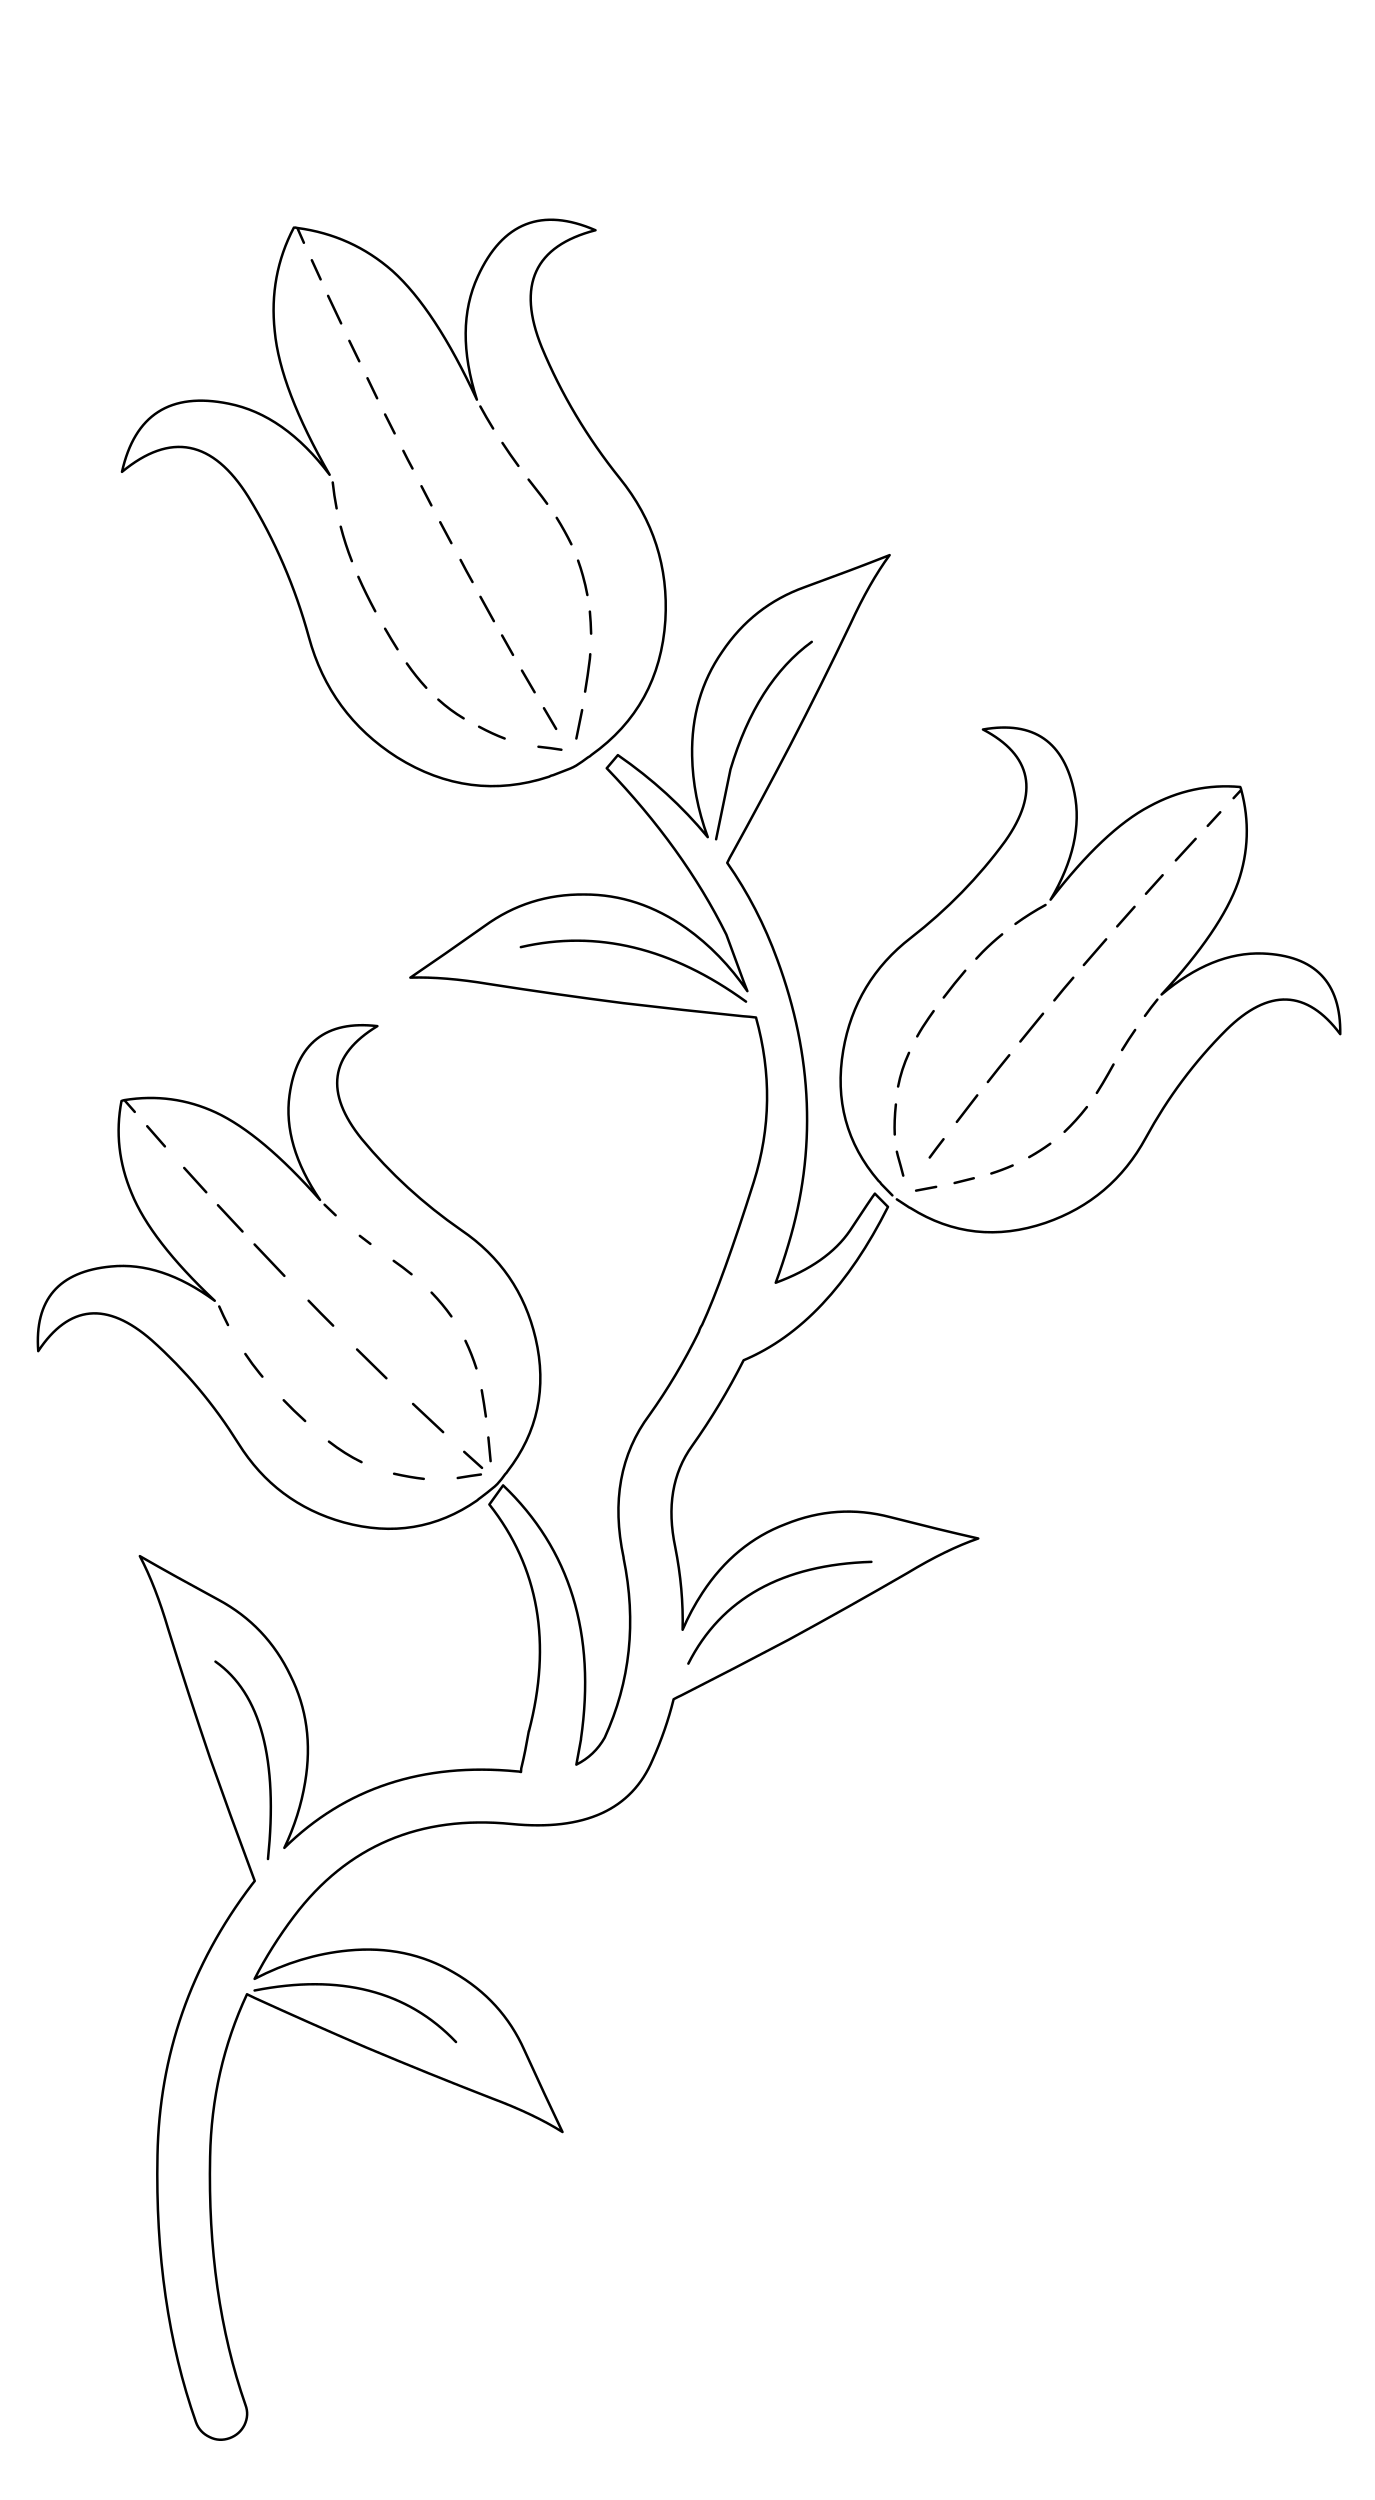
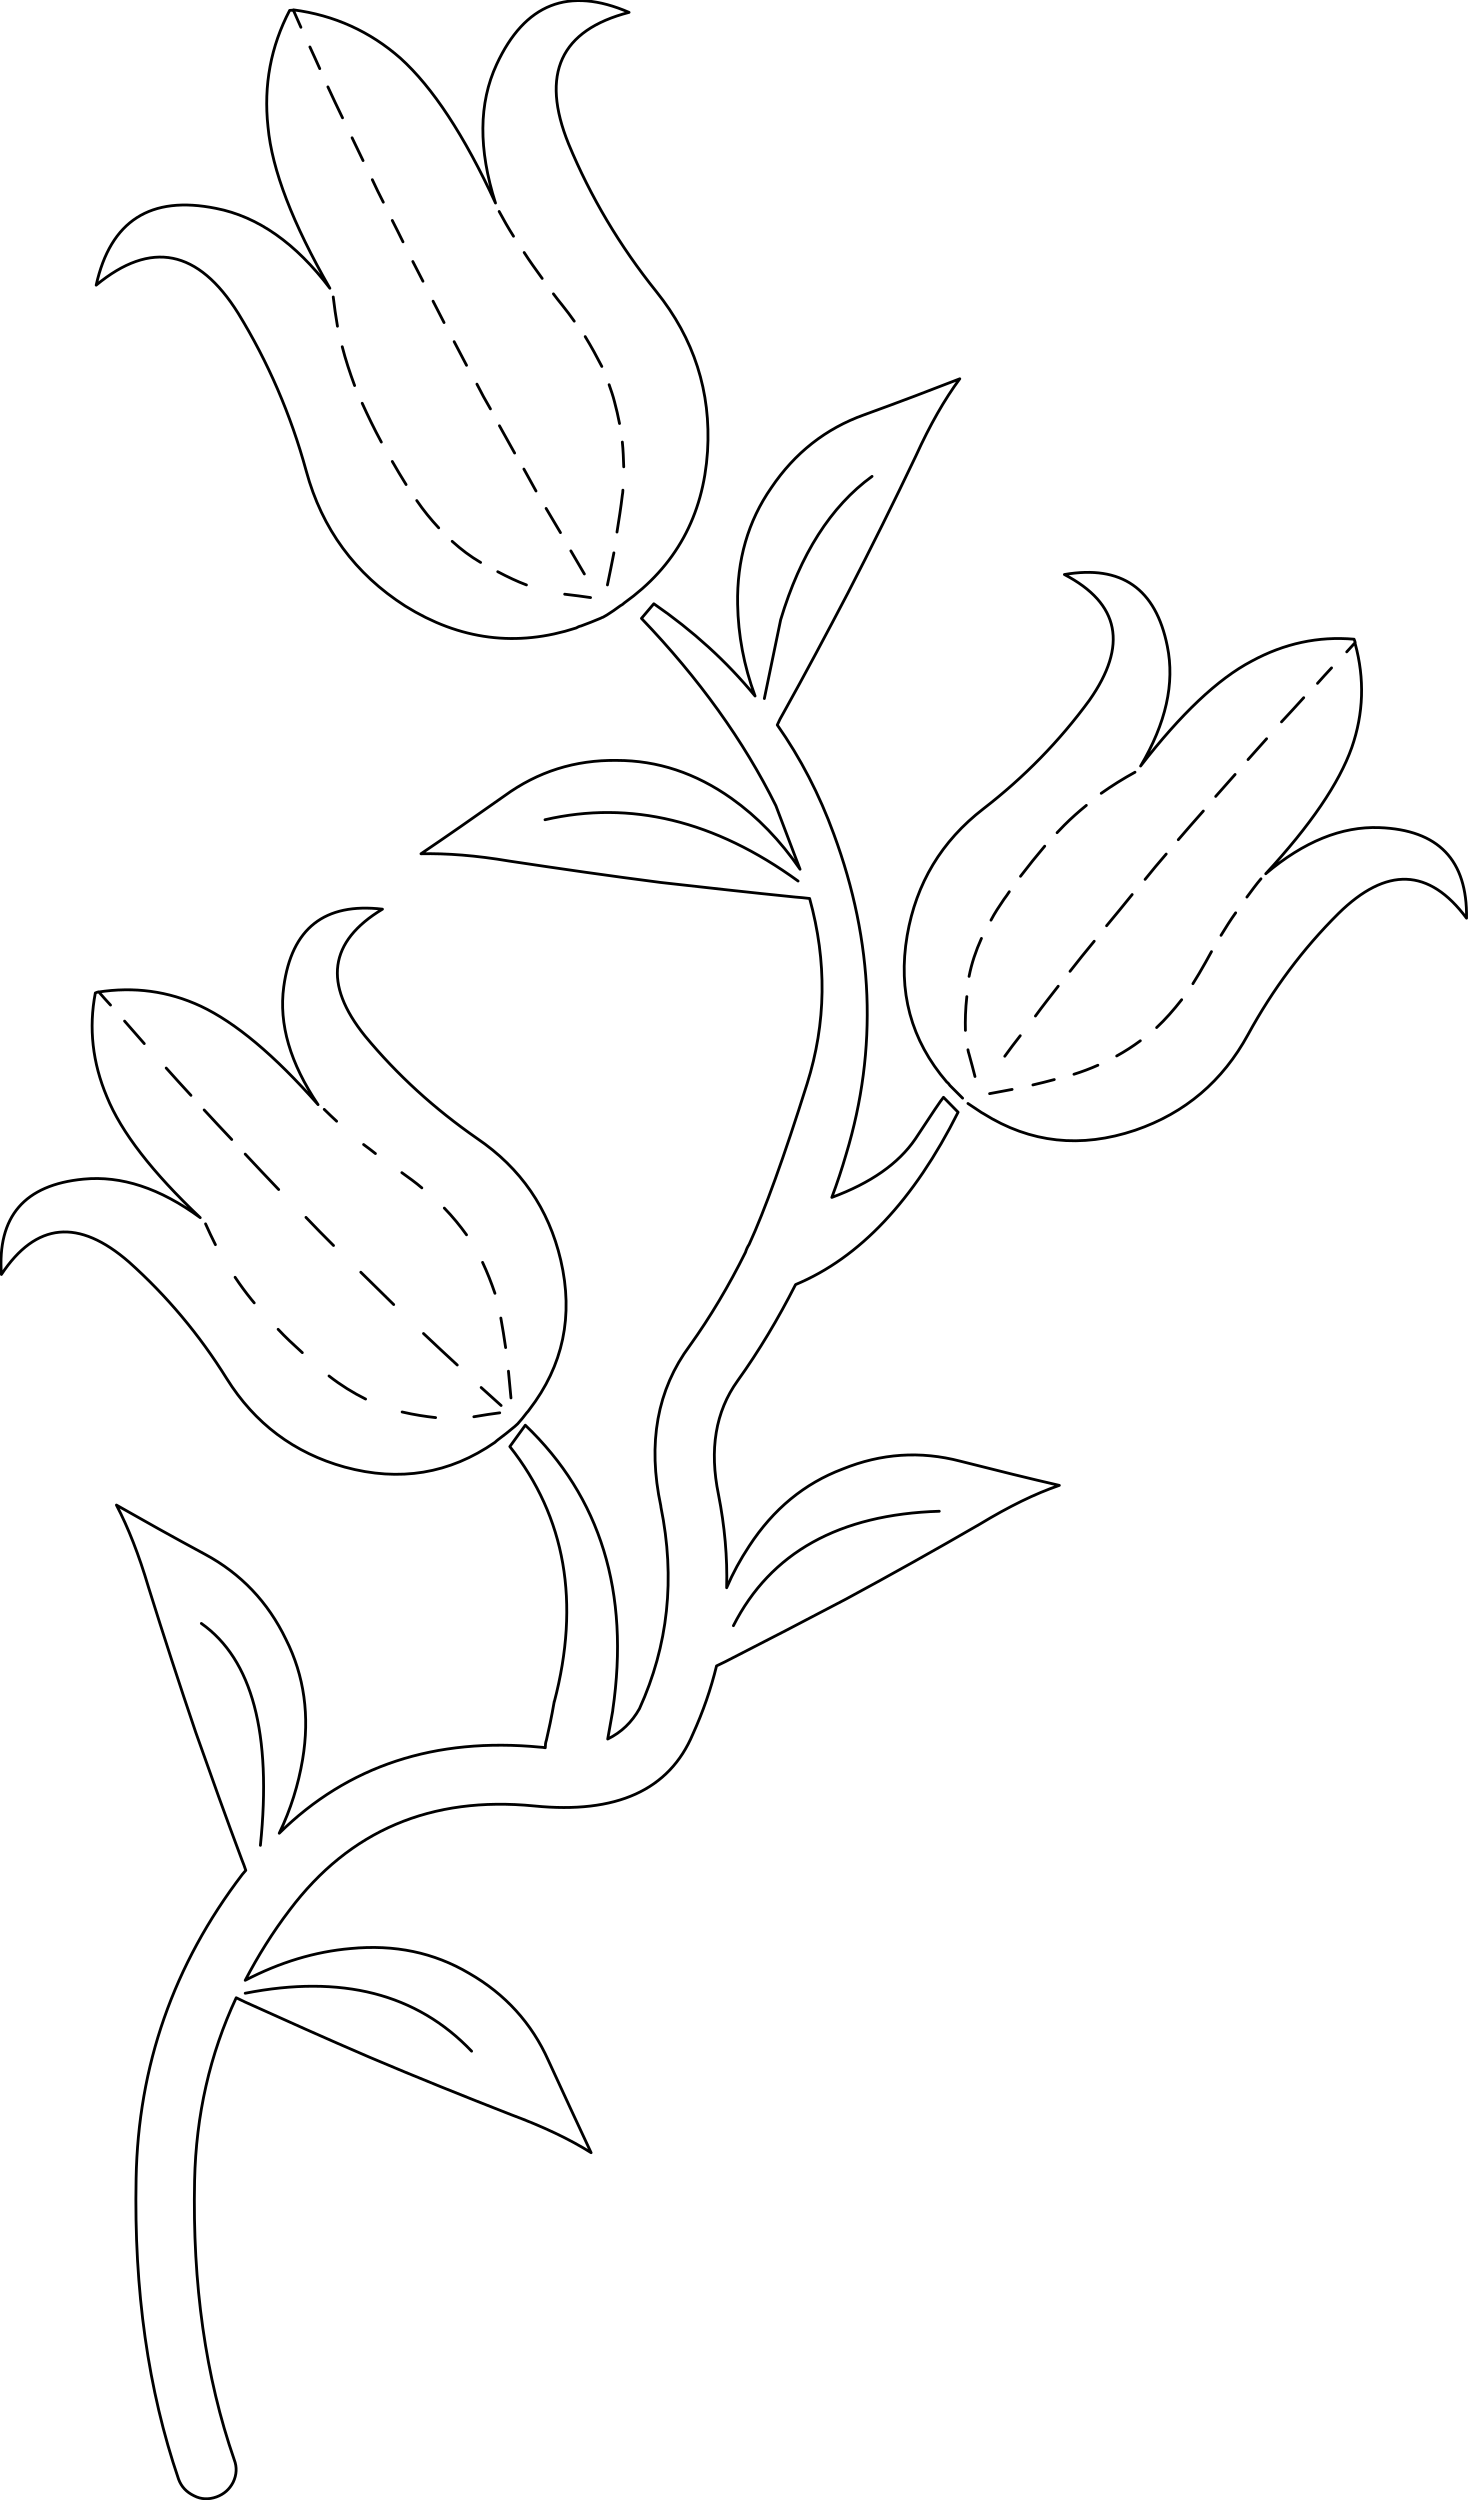
- <svg xmlns="http://www.w3.org/2000/svg" xmlns:xlink="http://www.w3.org/1999/xlink" version="1.1" preserveAspectRatio="none" x="0px" y="0px" width="550px" height="1000px" viewBox="0 0 550 1000">
-   <defs>
-     <path id="Layer0_0_1_STROKES" stroke="#000000" stroke-width="1" stroke-linejoin="round" stroke-linecap="round" fill="none" d=" M 290.55 373.85 Q 273.45 339.3 242.7 307.3 L 247.15 302.05 Q 267.95 316.45 283.1 334.85 277.15 318.6 276.85 302.3 276.4 278.7 288.85 260.75 301.25 242.25 321.9 234.85 340.9 227.95 355.85 222.05 347.8 233 340.25 249.45 328.5 274.1 316 298.25 304.65 320 293.05 341.05 291.9 343 290.9 345.15 303.3 362.9 310.95 383.95 332.25 441.7 315.4 497.7 313.1 505.5 310.3 513.1 330.95 505.5 340 492.25 348.85 478.8 349.95 477.45 L 355.2 482.75 Q 331.6 529.75 297.45 544.1 288.2 562.4 276.85 578.35 265.05 594.8 270.1 618.85 273.45 635.7 273.05 651.9 276.4 644.1 281 637.1 293.95 617.35 314.25 609.65 334.9 601.3 356.1 606.85 375.6 611.85 391.3 615.4 378.55 619.8 363 629.2 339.4 642.85 315.55 655.85 294 667.25 272.55 678.15 271 678.85 269.45 679.7 266.4 692.05 261.05 703.95 248.4 733.9 204.65 729.6 149.6 724.2 117.6 766.55 108.5 778.6 101.85 791.55 120.25 782 139.35 780.2 162.7 777.95 181.5 789 200.85 800.1 209.75 820.05 218.1 838.4 225 852.8 213.6 845.65 196.65 839.3 171.25 829.45 146.15 818.85 123.8 809.2 101.9 799.2 100.35 798.45 98.8 797.7 84.7 827.9 84.05 862.6 82.85 917.95 98.2 962 99.7 965.95 97.8 970 95.9 973.75 91.9 975.25 87.7 976.75 83.9 974.85 79.85 972.95 78.4 968.9 61.8 921.7 63 862.1 64.1 802.05 100.75 753.85 101.35 753.15 101.9 752.4 101.25 750.5 100.5 748.6 92.15 726.25 84.05 703.3 75.35 677.65 67.3 651.65 62.25 634.45 55.95 622.45 69.85 630.45 87.45 639.95 106.7 650.35 116.2 670.25 125.95 689.65 122.05 712.9 119.85 726.3 113.75 739.15 150.35 703.2 206.7 708.55 207.5 708.55 208.4 708.8 208.4 707.3 208.8 706.1 210.05 701 211.55 692.35 L 211.55 692.6 Q 225.45 639.5 195.75 601.8 L 201.25 594.15 Q 241.45 632.55 232.4 695.5 L 232.4 695.75 Q 231.35 701.4 230.55 705.85 237.85 702.2 241.9 695.05 257.25 661.45 249.45 623.3 L 249.45 623.05 Q 242.3 589.4 259.8 565.95 270.75 550.6 279.55 532.75 279.95 531.25 280.85 529.95 289.1 512 301.5 472.85 311.7 440.45 302.4 407 299.75 406.65 297.25 406.5 273.45 404.1 249.3 401.25 222.4 397.8 195.5 393.6 177.75 390.65 164.15 391.05 177.5 382 193.85 370.4 211.55 357.55 233.75 357.8 255.45 357.75 274.55 371.3 288.5 381.25 298.95 396.45 298.2 394.5 297.45 392.6 L 290.55 373.85 Z M 400.85 373.75 Q 396.8 377.05 393.1 380.75 391.8 382.05 390.55 383.45 M 493.45 319.25 Q 494.9 317.6 496.5 315.95 496.4 315.4 496.1 314.8 477.1 313.1 459.75 322.55 441.7 332.05 420.25 359.85 433.75 337 429.8 317.25 423.7 286.45 393.2 291.8 422.7 307.3 402.1 336.45 386.2 358.15 364.4 375.1 342.05 392.35 337.3 420.15 332.25 450 351.4 472.35 352.1 472.85 352.5 473.6 354.7 475.9 356.95 478.15 M 478.25 335.55 Q 474.3 339.9 470.35 344.15 M 418.2 362 Q 411.95 365.4 406.2 369.55 M 442.45 375.75 Q 437.95 380.85 433.55 386 M 465.05 350.1 Q 461.7 353.8 458.4 357.5 M 453.8 362.75 Q 450.35 366.6 446.9 370.55 M 358.75 479.75 Q 360.8 481.15 362.95 482.5 363.6 483 364.25 483.25 389.35 498.95 418.2 489.15 444.85 479.95 458.35 455.1 471.55 430.9 490.55 411.95 516 386.85 536.1 413.65 536.55 382.65 505.05 381.4 484.95 380.7 464.65 397.8 488.5 371.95 495.25 352.9 501.5 334.7 496.5 315.95 M 488.1 324.9 Q 485.55 327.65 483.1 330.35 M 192.15 162.6 Q 194.45 166.85 197.25 171.4 M 211.45 191.85 Q 213 193.9 214.65 195.95 216.9 198.75 218.85 201.5 M 121.55 97.1 Q 120.25 94.15 118.95 91.2 118.2 90.95 117.55 91.05 107.5 110.2 109.9 132.5 112.05 155.45 131.85 189.9 113.75 165.85 91.4 161.45 56.45 154.45 48.8 188.75 78 164.65 99.35 198.75 115.3 224.75 123.55 254.85 131.95 285.75 158.8 302.9 187.85 321.05 219.6 310.7 220.4 310.2 221.3 310.05 224.95 308.7 228.4 307.3 228.55 307.15 229.05 307 L 230.45 306.25 Q 232.9 304.7 235.2 302.95 236.05 302.55 236.55 302 263.9 282.55 266.15 248.1 268.05 216.3 247.95 191.35 228.4 167 216.7 138.9 201.6 101.55 238.2 92.1 206 78.15 191.15 110.55 181.6 131.25 190.75 159.85 174.05 123.75 157 108.4 140.75 94.1 118.95 91.2 M 201 177.2 Q 203.9 181.65 207.35 186.35 M 124.75 104.1 Q 126.5 107.9 128.25 111.75 M 131.25 118.35 Q 133.8 123.85 136.45 129.35 M 139.75 136.35 Q 141.7 140.4 143.7 144.5 M 147 151.3 Q 148.85 155.25 150.85 159.3 M 154.05 165.8 Q 155.95 169.55 157.85 173.35 M 143.35 230.75 Q 146.3 237.4 150.1 244.5 M 136.3 210.7 Q 138.1 217.7 140.75 224.45 M 154.05 251.5 Q 156.35 255.5 159 259.7 M 231.25 224.25 Q 232.35 227.3 233.15 230.25 234.25 234.15 234.95 238 M 222.7 207.15 Q 226 212.5 228.55 217.7 M 176.1 208.9 Q 178.3 213.1 180.55 217.25 M 184.25 224 Q 186.55 228.45 189 232.8 M 191.65 290.7 Q 197.05 293.6 201.85 295.4 M 162.75 265.4 Q 166.4 270.65 170.5 275.1 M 175.35 279.85 Q 180.1 284.15 185.45 287.35 M 208.8 268.25 Q 211.3 272.55 213.85 276.9 M 236.1 261.7 Q 236.05 262.6 235.95 263.55 235.15 270.05 234.05 276.65 M 232.85 284.05 Q 231.75 289.65 230.55 295.4 M 217.6 283.3 Q 220 287.4 222.45 291.55 M 192.2 238.75 Q 194.85 243.6 197.55 248.45 M 200.85 254.2 Q 203 258.05 205.2 261.95 M 235.95 244.65 Q 236.35 249 236.45 253.45 M 215.4 298.7 Q 220.6 299.25 224.55 299.9 M 324.7 256.75 Q 302.65 272.8 292.2 307.75 L 286.45 335.7 M 161.35 180.35 Q 163.1 183.9 165 187.4 M 168.6 194.5 Q 170.6 198.25 172.55 202.15 M 133.1 193 Q 133.65 198.2 134.65 203.35 M 172.65 517.05 Q 177.15 521.7 180.55 526.55 M 183.1 591.2 Q 188.45 590.3 192.35 589.8 M 185.7 580.75 Q 189.25 583.95 192.8 587.15 M 192.7 556.1 Q 193.6 561.25 194.35 566.6 M 53.9 444.75 Q 51.85 442.45 49.75 440.05 49.2 440.15 48.6 440.4 45 459.15 52.65 477.3 60.3 496.15 85.9 520.3 64.5 504.6 44.45 506.6 13 509.55 15.3 540.45 33.8 512.6 60.7 536.1 80.8 554.05 95.4 577.45 110.4 601.4 137.45 608.95 166.7 616.95 190.9 600.15 191.45 599.6 192.2 599.1 194.9 597.1 197.4 595 197.55 594.9 197.9 594.6 L 198.95 593.6 Q 200.7 591.7 202.1 589.65 202.75 589.05 203 588.55 221.15 565.05 214.25 535.35 207.85 507.9 184.5 492.05 161.8 476.3 144.7 455.6 122.3 427.8 150.95 410.45 120.1 406.85 115.8 438.1 113.1 458 128 479.95 104.7 453.6 86.35 445 68.95 436.95 49.75 440.05 M 195.35 575 Q 195.85 579.7 196.25 584.45 M 165.25 561.6 Q 171.25 567.25 177.25 572.85 M 186.2 536.35 Q 188.75 541.7 190.55 547.35 M 87.2 482.1 Q 92.05 487.35 97 492.6 M 129.85 481.9 Q 131.95 483.95 134.25 486.1 M 58.9 450.5 Q 62.45 454.55 65.95 458.55 M 123.45 520.3 Q 128.3 525.35 133.25 530.25 M 101.85 497.8 Q 107.75 504.1 113.75 510.35 M 87.7 522.6 Q 89.35 526.4 91.2 530 M 98.15 541.6 Q 100.85 545.65 103.95 549.45 104.45 550 104.95 550.65 M 131.6 576.65 Q 137.95 581.6 144.6 584.85 M 113.5 560.1 Q 117.45 564.25 122.05 568.4 M 142.85 539.8 Q 148.7 545.55 154.55 551.3 M 143.95 494.35 Q 146 495.9 148.15 497.55 M 73.7 467.2 Q 78.05 472.05 82.5 476.9 M 86.2 664.65 Q 113.35 683.8 107.2 743.6 M 157.65 589.5 Q 164.15 590.95 169.5 591.55 M 157.5 504.35 Q 161.3 507 164.6 509.7 M 462.95 399.85 Q 460.45 402.9 458 406.35 M 454.05 412 Q 451.4 415.8 448.85 420 M 445.4 425.8 Q 444.35 427.65 443.3 429.55 441.05 433.55 438.75 437.15 M 417.2 405.5 Q 412.7 411 408.15 416.6 M 420.1 457.5 Q 416 460.45 411.7 462.85 M 434.75 442.85 Q 430.45 448.35 425.85 452.7 M 403.7 422.1 Q 399.35 427.4 395.15 432.8 M 373.45 404.45 Q 372.55 405.75 371.55 407.15 368.95 410.85 366.9 414.55 M 363.6 421.15 Q 360.55 427.8 359.25 434.6 M 358.75 460.7 Q 358.9 461.5 359.15 462.35 360.4 466.7 361.3 470.25 M 389.5 471.3 Q 385.7 472.3 381.85 473.2 M 374.45 474.75 Q 370.4 475.5 366.45 476.25 M 377.4 455.7 Q 374.6 459.3 371.9 463 M 390.9 438.15 Q 386.8 443.4 382.75 448.75 M 358.35 441.8 Q 357.65 448.5 357.9 453.8 M 405.05 466.2 Q 400.95 468 396.55 469.4 M 275.35 665.45 Q 295.1 626.4 348.55 624.75 M 386.1 388.3 Q 381.85 393.25 377.5 399 M 429.3 391.1 Q 425.45 395.55 421.75 400.15 M 208.35 378.85 Q 253.95 368.35 298.4 400.65 M 101.85 796.2 Q 153.15 786.1 182.4 816.8" />
-   </defs>
+ <svg xmlns="http://www.w3.org/2000/svg" version="1.1" id="Layer_1" x="0px" y="0px" viewBox="14.6 87.4 522 889" enable-background="new 14.6 87.4 522 889" xml:space="preserve">
  <g transform="matrix( 1, 0, 0, 1, 0,0) ">
-     <use xlink:href="#Layer0_0_1_STROKES" />
+     <g>
+       <path id="Layer0_0_1_STROKES" fill="none" stroke="#000000" stroke-linecap="round" stroke-linejoin="round" d="M290.5,373.9    c-11.4-23-27.3-45.2-47.8-66.6l4.4-5.2c13.9,9.6,25.9,20.5,36,32.8c-4-10.8-6-21.7-6.2-32.6c-0.3-15.7,3.7-29.6,12-41.5    c8.3-12.3,19.3-21,33-25.9c12.7-4.6,24-8.9,34-12.8c-5.4,7.3-10.6,16.4-15.6,27.4c-7.8,16.4-15.9,32.7-24.2,48.8    c-7.6,14.5-15.2,28.8-23,42.8c-0.8,1.3-1.5,2.7-2.1,4.1c8.3,11.8,15,24.8,20.1,38.8c14.2,38.5,15.7,76.4,4.4,113.8    c-1.5,5.2-3.2,10.3-5.1,15.4c13.8-5.1,23.7-12,29.7-20.8c5.9-9,9.2-13.9,10-14.8l5.2,5.3c-15.7,31.3-35,51.8-57.8,61.3    c-6.2,12.2-13,23.6-20.6,34.2c-7.9,11-10.1,24.5-6.8,40.5c2.2,11.2,3.2,22.3,2.9,33.1c2.2-5.2,4.9-10.1,8-14.8    c8.6-13.2,19.7-22.3,33.2-27.4c13.8-5.6,27.7-6.5,41.9-2.8c13,3.3,24.7,6.2,35.2,8.6c-8.5,2.9-17.9,7.5-28.3,13.8    c-15.7,9.1-31.6,18-47.5,26.6c-14.4,7.6-28.7,15-43,22.3c-1,0.5-2.1,1-3.1,1.5c-2,8.2-4.8,16.3-8.4,24.2    c-8.4,20-27.2,28.5-56.4,25.6c-36.7-3.6-65.7,8.7-87,37c-6.1,8-11.3,16.4-15.8,25c12.3-6.4,24.8-10.2,37.5-11.3    c15.6-1.5,29.6,1.4,42.1,8.8c12.9,7.4,22.3,17.8,28.2,31c5.6,12.2,10.7,23.2,15.2,32.8c-7.6-4.8-17.1-9.3-28.4-13.5    c-16.9-6.6-33.8-13.4-50.5-20.5c-14.9-6.4-29.6-13-44.2-19.6c-1-0.5-2.1-1-3.1-1.5c-9.4,20.1-14.3,41.8-14.8,64.9    c-0.8,36.9,3.9,70,14.1,99.4c1,2.6,0.9,5.3-0.4,8c-1.3,2.5-3.2,4.2-5.9,5.2c-2.8,1-5.5,0.9-8-0.4c-2.7-1.3-4.5-3.2-5.5-5.9    C67.3,937.4,62.2,901.8,63,862.1c0.7-40,13.3-76.1,37.8-108.2c0.4-0.5,0.8-0.9,1.2-1.4c-0.4-1.3-0.9-2.5-1.4-3.8    c-5.6-14.9-11-30-16.4-45.3c-5.8-17.1-11.4-34.3-16.8-51.6c-3.4-11.5-7.2-21.2-11.4-29.2c9.3,5.3,19.8,11.2,31.5,17.5    c12.8,6.9,22.4,17,28.8,30.3c6.5,12.9,8.5,27.2,5.9,42.7c-1.5,8.9-4.2,17.7-8.3,26.2c24.4-24,55.4-34.2,92.9-30.6    c0.5,0,1.1,0.1,1.7,0.2c0-1,0.1-1.9,0.4-2.7c0.8-3.4,1.8-8,2.8-13.8v0.2c9.3-35.4,4-65.7-15.8-90.8l5.5-7.6    c26.8,25.6,37.2,59.4,31.1,101.3v0.2c-0.7,3.8-1.3,7.1-1.8,10.1c4.9-2.4,8.6-6,11.3-10.8c10.2-22.4,12.8-46.3,7.6-71.8V623    c-4.8-22.4-1.3-41.5,10.3-57.1c7.3-10.2,13.9-21.3,19.8-33.2c0.3-1,0.7-1.9,1.3-2.8c5.5-12,12.4-31,20.6-57.1    c6.8-21.6,7.1-43.5,0.9-65.9c-1.8-0.2-3.5-0.4-5.1-0.5c-15.9-1.6-31.9-3.4-47.9-5.2c-17.9-2.3-35.9-4.9-53.8-7.6    c-11.8-2-22.3-2.8-31.4-2.6c8.9-6,18.8-12.9,29.7-20.6c11.8-8.6,25.1-12.8,39.9-12.6c14.5,0,28.1,4.5,40.8,13.5    c9.3,6.6,17.4,15,24.4,25.2c-0.5-1.3-1-2.6-1.5-3.9L290.5,373.9z M400.9,373.8c-2.7,2.2-5.3,4.5-7.8,7c-0.9,0.9-1.7,1.8-2.6,2.7     M493.5,319.2c1-1.1,2-2.2,3-3.3c-0.1-0.4-0.2-0.8-0.4-1.2c-12.7-1.1-24.8,1.5-36.4,7.8c-12,6.3-25.2,18.8-39.5,37.3    c9-15.2,12.2-29.4,9.5-42.6c-4.1-20.5-16.3-29-36.6-25.5c19.7,10.3,22.6,25.2,8.9,44.7c-10.6,14.5-23.2,27.4-37.7,38.6    c-14.9,11.5-23.9,26.5-27.1,45c-3.4,19.9,1.3,37.3,14.1,52.2c0.5,0.3,0.8,0.8,1.1,1.2c1.5,1.5,3,3,4.5,4.5 M478.2,335.5    c-2.6,2.9-5.3,5.8-7.9,8.6 M418.2,362c-4.2,2.3-8.2,4.8-12,7.5 M442.5,375.8c-3,3.4-6,6.8-8.9,10.2 M465,350.1    c-2.2,2.5-4.4,4.9-6.6,7.4 M453.8,362.8c-2.3,2.6-4.6,5.2-6.9,7.8 M358.8,479.8c1.4,0.9,2.8,1.9,4.2,2.8c0.4,0.3,0.9,0.6,1.3,0.8    c16.7,10.5,34.7,12.4,54,5.9c17.8-6.1,31.1-17.5,40.1-34c8.8-16.1,19.5-30.5,32.2-43.1c17-16.7,32.2-16.2,45.5,1.7    c0.3-20.7-10-31.4-31-32.2c-13.4-0.5-26.9,5-40.4,16.4c15.9-17.2,26.1-32.2,30.6-44.9c4.2-12.1,4.6-24.4,1.2-36.9 M488.1,324.9    c-1.7,1.8-3.4,3.7-5,5.5 M192.1,162.6c1.5,2.8,3.2,5.8,5.1,8.8 M211.4,191.9c1,1.4,2.1,2.7,3.2,4.1c1.5,1.9,2.9,3.7,4.2,5.6     M121.6,97.1c-0.9-2-1.7-3.9-2.6-5.9c-0.5-0.2-1-0.2-1.4-0.1c-6.7,12.8-9.3,26.6-7.7,41.4c1.4,15.3,8.8,34.4,22,57.4    c-12.1-16-25.6-25.5-40.5-28.4c-23.3-4.7-37.5,4.4-42.6,27.3c19.5-16.1,36.3-12.7,50.5,10c10.6,17.3,18.7,36,24.2,56.1    c5.6,20.6,17.4,36.6,35.2,48c19.4,12.1,39.6,14.7,60.8,7.8c0.5-0.3,1.1-0.6,1.7-0.7c2.4-0.9,4.8-1.8,7.1-2.8    c0.1-0.1,0.3-0.2,0.7-0.3l1.4-0.8c1.6-1,3.2-2.1,4.8-3.3c0.6-0.3,1-0.6,1.4-1c18.2-13,28.1-30.9,29.6-53.9    c1.3-21.2-4.8-40.1-18.2-56.8c-13-16.2-23.4-33.7-31.2-52.5c-10.1-24.9-2.9-40.5,21.5-46.8c-21.5-9.3-37.1-3.1-47.1,18.5    c-6.4,13.8-6.5,30.2-0.4,49.3c-11.1-24.1-22.4-41.2-33.8-51.5c-10.8-9.5-23.5-15.3-38.1-17.2 M201,177.2c1.9,3,4.1,6,6.4,9.2     M124.8,104.1c1.2,2.5,2.3,5.1,3.5,7.7 M131.2,118.3c1.7,3.7,3.4,7.3,5.2,11 M139.8,136.4c1.3,2.7,2.6,5.4,3.9,8.1 M147,151.3    c1.2,2.6,2.5,5.3,3.9,8 M154.1,165.8c1.3,2.5,2.5,5,3.8,7.6 M143.4,230.8c2,4.4,4.2,9,6.8,13.8 M136.3,210.7    c1.2,4.7,2.7,9.2,4.4,13.8 M154.1,251.5c1.5,2.7,3.2,5.4,4.9,8.2 M231.2,224.2c0.7,2,1.4,4,1.9,6c0.7,2.6,1.3,5.2,1.8,7.8     M222.7,207.1c2.2,3.6,4.1,7.1,5.9,10.6 M176.1,208.9c1.5,2.8,2.9,5.6,4.4,8.4 M184.2,224c1.5,3,3.1,5.9,4.8,8.8 M191.6,290.7    c3.6,1.9,7,3.5,10.2,4.7 M162.8,265.4c2.4,3.5,5,6.7,7.8,9.7 M175.4,279.9c3.2,2.9,6.5,5.4,10.1,7.5 M208.8,268.2    c1.7,2.9,3.4,5.8,5.1,8.6 M236.1,261.7c0,0.6-0.1,1.2-0.2,1.8c-0.5,4.3-1.2,8.7-1.9,13.1 M232.9,284c-0.7,3.7-1.5,7.5-2.3,11.4     M217.6,283.3c1.6,2.7,3.2,5.5,4.8,8.2 M192.2,238.8c1.8,3.2,3.6,6.5,5.4,9.7 M200.9,254.2c1.4,2.6,2.9,5.2,4.3,7.8 M235.9,244.6    c0.3,2.9,0.4,5.8,0.5,8.8 M215.4,298.7c3.5,0.4,6.5,0.8,9.2,1.2 M324.7,256.8c-14.7,10.7-25.5,27.7-32.5,51l-5.8,28 M161.4,180.4    c1.2,2.4,2.4,4.7,3.6,7 M168.6,194.5c1.3,2.5,2.6,5.1,3.9,7.6 M133.1,193c0.4,3.5,0.9,6.9,1.5,10.4 M172.6,517    c3,3.1,5.6,6.3,7.9,9.5 M183.1,591.2c3.6-0.6,6.6-1.1,9.2-1.4 M185.7,580.8c2.4,2.1,4.7,4.3,7.1,6.4 M192.7,556.1    c0.6,3.4,1.2,6.9,1.7,10.5 M53.9,444.8c-1.4-1.5-2.8-3.1-4.2-4.7c-0.4,0.1-0.8,0.2-1.2,0.4c-2.4,12.5-1,24.8,4.1,36.9    c5.1,12.6,16.2,26.9,33.2,43c-14.3-10.5-28.1-15-41.5-13.7c-21,2-30.7,13.3-29.2,33.9c12.3-18.6,27.5-20,45.4-4.4    c13.4,12,25,25.8,34.7,41.4c10,16,24,26.5,42,31.5c19.5,5.3,37.3,2.4,53.4-8.8c0.4-0.4,0.8-0.7,1.3-1.1c1.8-1.3,3.5-2.7,5.2-4.1    c0.1-0.1,0.3-0.2,0.5-0.4l1.1-1c1.2-1.3,2.2-2.6,3.2-3.9c0.4-0.4,0.7-0.8,0.9-1.1c12.1-15.7,15.8-33.4,11.2-53.2    c-4.3-18.3-14.2-32.7-29.8-43.3c-15.1-10.5-28.4-22.6-39.8-36.4c-14.9-18.5-12.9-33.6,6.2-45.1c-20.6-2.4-32.3,6.8-35.1,27.6    c-1.8,13.3,2.3,27.2,12.2,41.9c-15.5-17.6-29.4-29.2-41.7-35c-11.6-5.4-23.8-7-36.6-5 M195.4,575c0.3,3.1,0.6,6.3,0.9,9.5     M165.2,561.6c4,3.8,8,7.5,12,11.2 M186.2,536.3c1.7,3.6,3.1,7.2,4.4,11 M87.2,482.1c3.2,3.5,6.5,7,9.8,10.5 M129.9,481.9    c1.4,1.4,2.9,2.8,4.4,4.2 M58.9,450.5c2.4,2.7,4.7,5.4,7,8 M123.4,520.3c3.2,3.4,6.5,6.7,9.8,10 M101.8,497.8    c3.9,4.2,7.9,8.4,11.9,12.6 M87.7,522.6c1.1,2.5,2.3,5,3.5,7.4 M98.2,541.6c1.8,2.7,3.7,5.3,5.8,7.9c0.3,0.4,0.7,0.8,1,1.2     M131.6,576.7c4.2,3.3,8.6,6,13,8.2 M113.5,560.1c2.6,2.8,5.5,5.5,8.6,8.3 M142.9,539.8c3.9,3.8,7.8,7.7,11.7,11.5 M143.9,494.4    c1.4,1,2.8,2.1,4.2,3.2 M73.7,467.2c2.9,3.2,5.8,6.5,8.8,9.7 M86.2,664.7c18.1,12.8,25.1,39.1,21,78.9 M157.6,589.5    c4.3,1,8.3,1.6,11.9,2 M157.5,504.4c2.5,1.8,4.9,3.5,7.1,5.4 M463,399.9c-1.7,2-3.3,4.2-5,6.5 M454,412c-1.8,2.5-3.5,5.2-5.2,8     M445.4,425.8c-0.7,1.2-1.4,2.5-2.1,3.8c-1.5,2.7-3,5.2-4.5,7.6 M417.2,405.5c-3,3.7-6,7.4-9.1,11.1 M420.1,457.5    c-2.7,2-5.5,3.8-8.4,5.4 M434.8,442.9c-2.9,3.7-5.8,7-8.9,9.9 M403.7,422.1c-2.9,3.5-5.8,7.1-8.6,10.7 M373.5,404.5    c-0.6,0.9-1.2,1.8-1.9,2.7c-1.7,2.5-3.3,4.9-4.6,7.4 M363.6,421.1c-2,4.4-3.5,8.9-4.4,13.5 M358.8,460.7c0.1,0.5,0.2,1.1,0.4,1.6    c0.8,2.9,1.5,5.5,2.1,7.9 M389.5,471.3c-2.5,0.7-5.1,1.3-7.6,1.9 M374.5,474.8c-2.7,0.5-5.4,1-8,1.5 M377.4,455.7    c-1.9,2.4-3.7,4.8-5.5,7.3 M390.9,438.1c-2.7,3.5-5.5,7-8.1,10.6 M358.4,441.8c-0.5,4.5-0.6,8.5-0.5,12 M405,466.2    c-2.7,1.2-5.6,2.3-8.5,3.2 M275.4,665.5c13.2-26,37.6-39.6,73.2-40.7 M386.1,388.3c-2.8,3.3-5.7,6.9-8.6,10.7 M429.3,391.1    c-2.6,3-5.1,6-7.5,9 M208.4,378.9c30.4-7,60.4,0.3,90,21.8 M101.8,796.2c34.2-6.7,61,0.1,80.5,20.6" />
+     </g>
  </g>
</svg>
